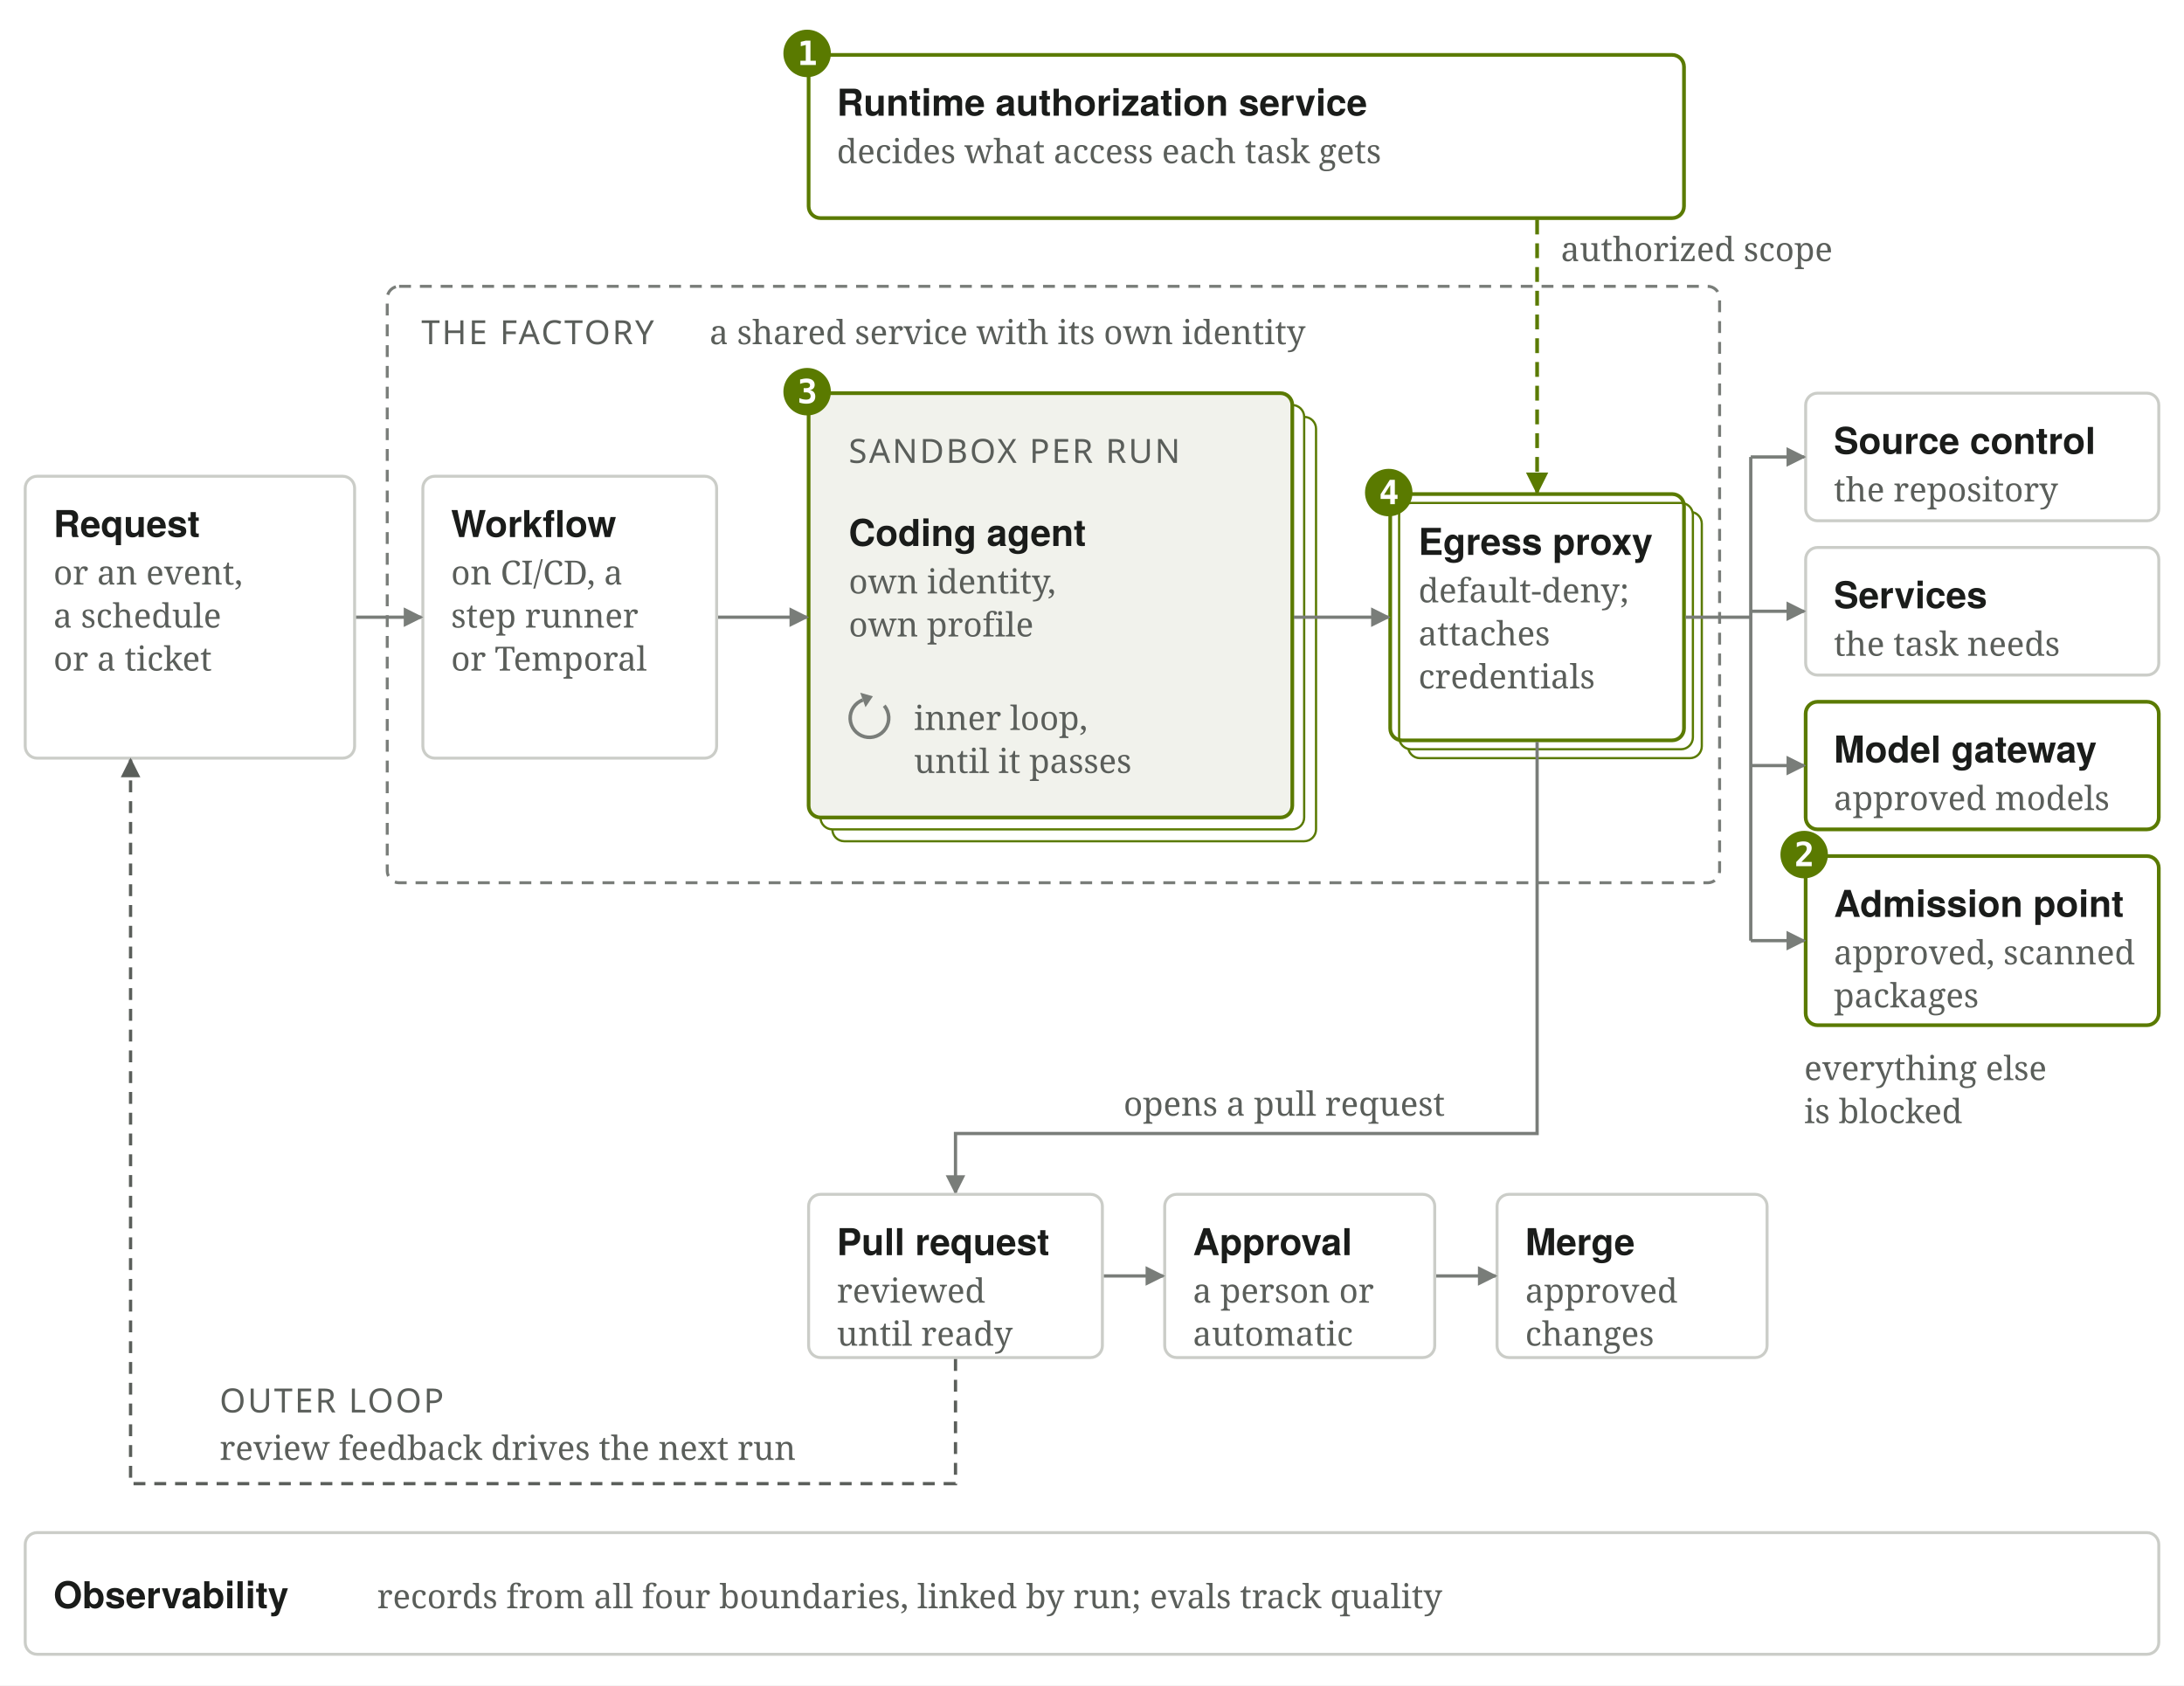
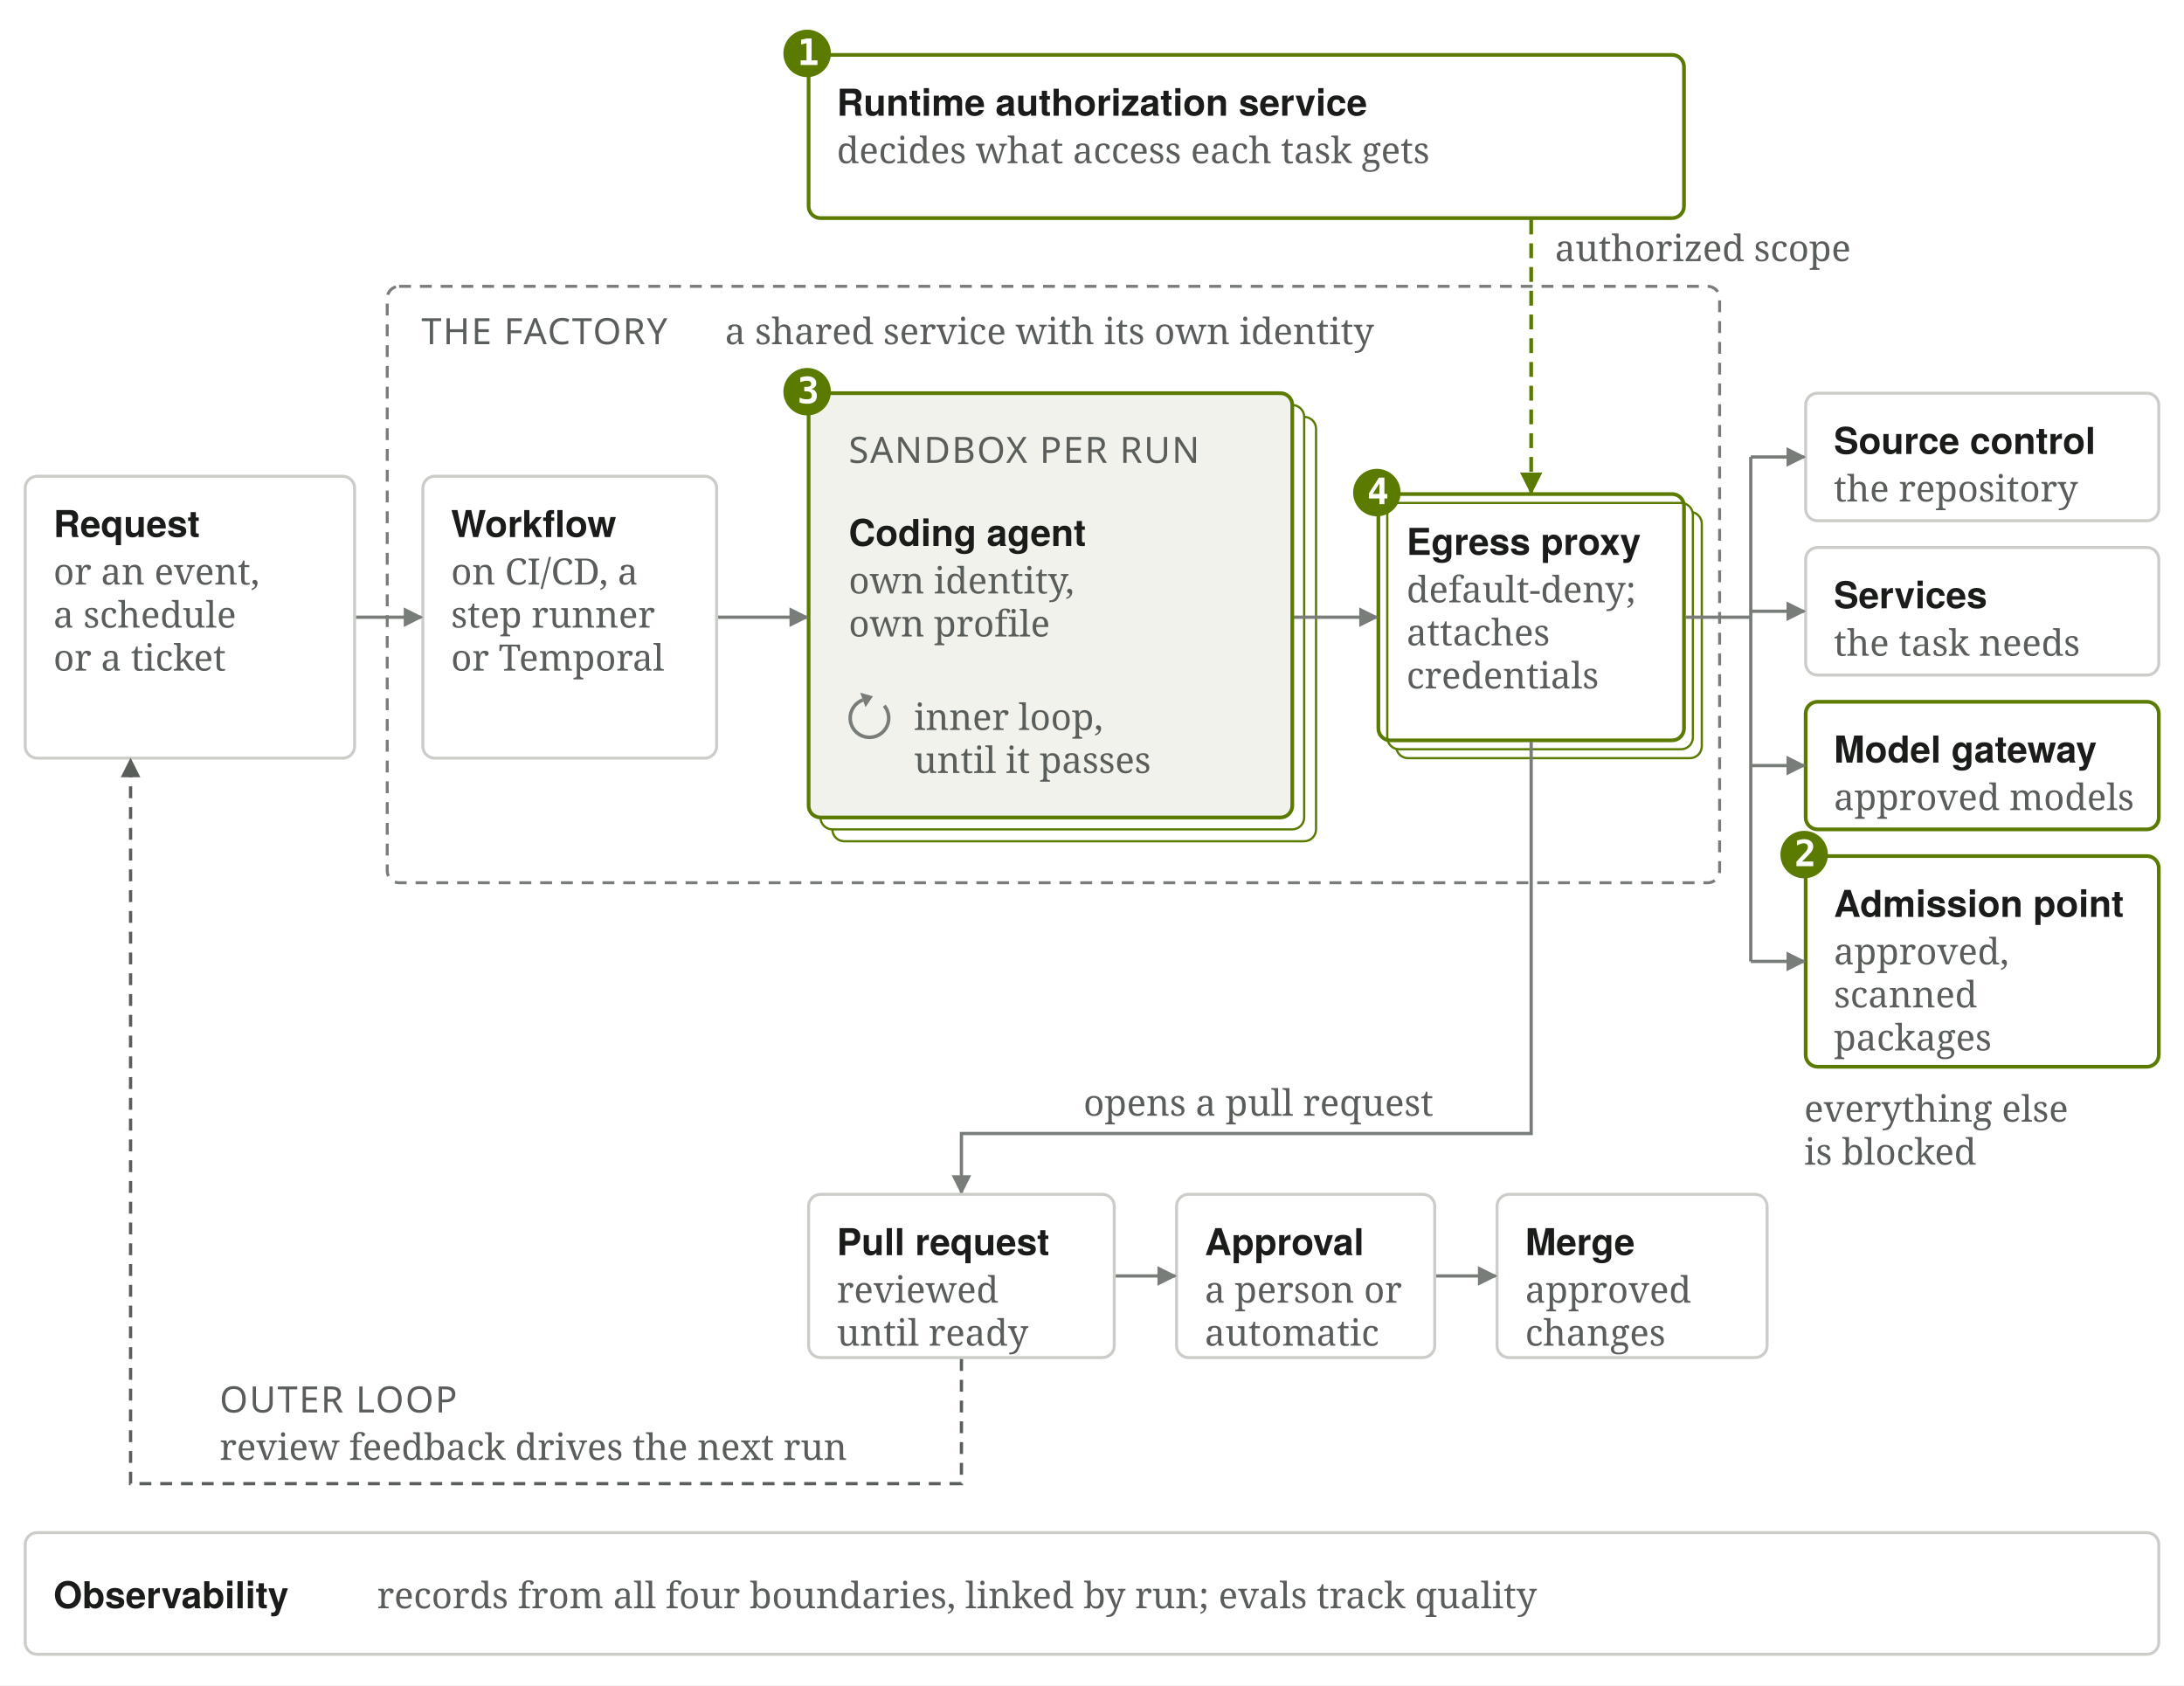
<svg xmlns="http://www.w3.org/2000/svg" viewBox="0 0 736 568" width="736" height="568" role="img" aria-labelledby="sf4-t sf4-d">
  <rect width="736" height="568" fill="#FFFFFF" />
  <defs>
    <marker id="sf4-a" viewBox="0 0 10 10" refX="9" refY="5" markerWidth="6" markerHeight="6" orient="auto-start-reverse">
      <path d="M0 0 L10 5 L0 10 z" fill="#797D79" />
    </marker>
    <marker id="sf4-g" viewBox="0 0 10 10" refX="9" refY="5" markerWidth="6" markerHeight="6" orient="auto-start-reverse">
      <path d="M0 0 L10 5 L0 10 z" fill="#5A7A00" />
    </marker>
    <marker id="sf4-s" viewBox="0 0 10 10" refX="9" refY="5" markerWidth="6" markerHeight="6" orient="auto-start-reverse">
      <path d="M0 0 L10 5 L0 10 z" fill="#5A5E5A" />
    </marker>
  </defs>
  <g transform="translate(8 8)">
    <rect x="264.5" y="10.5" width="295" height="55" rx="4" fill="none" stroke="#5A7A00" stroke-width="1.25" />
    <circle cx="264" cy="10" r="8" fill="#5A7A00" />
-     <text x="260.7" y="13.9" font-family="'IBM Plex Mono',ui-monospace,'SF Mono',Menlo,Consolas,monospace" font-size="11.25" fill="#FFFFFF" font-weight="600">1</text>
+     <text x="260.7" y="13.9" font-family="'IBM Plex Mono',ui-monospace,'SF Mono',Menlo,Consolas,monospace" font-size="12.25" fill="#FFFFFF" font-weight="600">1</text>
    <text x="274" y="31" font-family="Figtree,'Avenir Next','Helvetica Neue',sans-serif" font-size="12.5" fill="#1A1C1A" font-weight="600">Runtime authorization service</text>
-     <text x="274" y="47.0" font-family="'IBM Plex Serif',Charter,Georgia,serif" font-size="11.25" fill="#5A5E5A" font-weight="400">decides what access each task gets</text>
-     <path d="M510 66 L510 158" fill="none" stroke="#5A7A00" stroke-width="1.25" stroke-dasharray="5 3" marker-end="url(#sf4-g)" />
-     <text x="518.0" y="80" font-family="'IBM Plex Serif',Charter,Georgia,serif" font-size="11.25" fill="#5A5E5A" font-weight="400">authorized scope</text>
+     <text x="274" y="47.0" font-family="'IBM Plex Serif',Charter,Georgia,serif" font-size="12.25" fill="#5A5E5A" font-weight="400">decides what access each task gets</text>
+     <path d="M508 66 L508 158" fill="none" stroke="#5A7A00" stroke-width="1.25" stroke-dasharray="5 3" marker-end="url(#sf4-g)" />
+     <text x="516.0" y="80" font-family="'IBM Plex Serif',Charter,Georgia,serif" font-size="12.25" fill="#5A5E5A" font-weight="400">authorized scope</text>
    <rect x="122.5" y="88.5" width="449" height="201" rx="4" fill="none" stroke="#797D79" stroke-width="1" stroke-dasharray="4 3" />
-     <text x="134" y="108" font-family="'Chakra Petch','Avenir Next',sans-serif" font-size="11.25" fill="#5A5E5A" font-weight="500" letter-spacing="0.06em">THE FACTORY</text>
-     <text x="231.1" y="108" font-family="'IBM Plex Serif',Charter,Georgia,serif" font-size="11.25" fill="#5A5E5A" font-weight="400">a shared service with its own identity</text>
+     <text x="134" y="108" font-family="'Chakra Petch','Avenir Next',sans-serif" font-size="12.25" fill="#5A5E5A" font-weight="500" letter-spacing="0.04em">THE FACTORY</text>
+     <text x="236.325" y="108" font-family="'IBM Plex Serif',Charter,Georgia,serif" font-size="12.25" fill="#5A5E5A" font-weight="400">a shared service with its own identity</text>
    <rect x="0.5" y="152.5" width="111" height="95" rx="4" fill="none" stroke="#CBCDC8" stroke-width="1" />
    <text x="10" y="173" font-family="Figtree,'Avenir Next','Helvetica Neue',sans-serif" font-size="12.5" fill="#1A1C1A" font-weight="600">Request</text>
-     <text x="10" y="189.0" font-family="'IBM Plex Serif',Charter,Georgia,serif" font-size="11.25" fill="#5A5E5A" font-weight="400">or an event,</text>
-     <text x="10" y="203.5" font-family="'IBM Plex Serif',Charter,Georgia,serif" font-size="11.25" fill="#5A5E5A" font-weight="400">a schedule</text>
-     <text x="10" y="218.0" font-family="'IBM Plex Serif',Charter,Georgia,serif" font-size="11.25" fill="#5A5E5A" font-weight="400">or a ticket</text>
+     <text x="10" y="189.0" font-family="'IBM Plex Serif',Charter,Georgia,serif" font-size="12.25" fill="#5A5E5A" font-weight="400">or an event,</text>
+     <text x="10" y="203.5" font-family="'IBM Plex Serif',Charter,Georgia,serif" font-size="12.25" fill="#5A5E5A" font-weight="400">a schedule</text>
+     <text x="10" y="218.0" font-family="'IBM Plex Serif',Charter,Georgia,serif" font-size="12.25" fill="#5A5E5A" font-weight="400">or a ticket</text>
    <rect x="134.5" y="152.5" width="99" height="95" rx="4" fill="none" stroke="#CBCDC8" stroke-width="1" />
    <text x="144" y="173" font-family="Figtree,'Avenir Next','Helvetica Neue',sans-serif" font-size="12.5" fill="#1A1C1A" font-weight="600">Workflow</text>
-     <text x="144" y="189.0" font-family="'IBM Plex Serif',Charter,Georgia,serif" font-size="11.25" fill="#5A5E5A" font-weight="400">on CI/CD, a</text>
-     <text x="144" y="203.5" font-family="'IBM Plex Serif',Charter,Georgia,serif" font-size="11.25" fill="#5A5E5A" font-weight="400">step runner</text>
-     <text x="144" y="218.0" font-family="'IBM Plex Serif',Charter,Georgia,serif" font-size="11.25" fill="#5A5E5A" font-weight="400">or Temporal</text>
+     <text x="144" y="189.0" font-family="'IBM Plex Serif',Charter,Georgia,serif" font-size="12.25" fill="#5A5E5A" font-weight="400">on CI/CD, a</text>
+     <text x="144" y="203.5" font-family="'IBM Plex Serif',Charter,Georgia,serif" font-size="12.25" fill="#5A5E5A" font-weight="400">step runner</text>
+     <text x="144" y="218.0" font-family="'IBM Plex Serif',Charter,Georgia,serif" font-size="12.25" fill="#5A5E5A" font-weight="400">or Temporal</text>
    <path d="M112 200 L134 200" fill="none" stroke="#797D79" stroke-width="1.1" marker-end="url(#sf4-a)" />
    <rect x="272.5" y="132.5" width="163" height="143" rx="4" fill="#FFFFFF" stroke="#5A7A00" stroke-width="0.75" />
    <rect x="268.5" y="128.5" width="163" height="143" rx="4" fill="#FFFFFF" stroke="#5A7A00" stroke-width="0.75" />
    <rect x="264.5" y="124.5" width="163" height="143" rx="4" fill="#F1F2EC" stroke="#5A7A00" stroke-width="1.25" />
    <circle cx="264" cy="124" r="8" fill="#5A7A00" />
-     <text x="260.7" y="127.9" font-family="'IBM Plex Mono',ui-monospace,'SF Mono',Menlo,Consolas,monospace" font-size="11.25" fill="#FFFFFF" font-weight="600">3</text>
-     <text x="278" y="148" font-family="'Chakra Petch','Avenir Next',sans-serif" font-size="11.25" fill="#5A5E5A" font-weight="500" letter-spacing="0.06em">SANDBOX PER RUN</text>
+     <text x="260.7" y="127.9" font-family="'IBM Plex Mono',ui-monospace,'SF Mono',Menlo,Consolas,monospace" font-size="12.25" fill="#FFFFFF" font-weight="600">3</text>
+     <text x="278" y="148" font-family="'Chakra Petch','Avenir Next',sans-serif" font-size="12.25" fill="#5A5E5A" font-weight="500" letter-spacing="0.04em">SANDBOX PER RUN</text>
    <text x="278" y="176" font-family="Figtree,'Avenir Next','Helvetica Neue',sans-serif" font-size="12.5" fill="#1A1C1A" font-weight="600">Coding agent</text>
-     <text x="278" y="192.0" font-family="'IBM Plex Serif',Charter,Georgia,serif" font-size="11.25" fill="#5A5E5A" font-weight="400">own identity,</text>
-     <text x="278" y="206.5" font-family="'IBM Plex Serif',Charter,Georgia,serif" font-size="11.25" fill="#5A5E5A" font-weight="400">own profile</text>
+     <text x="278" y="192.0" font-family="'IBM Plex Serif',Charter,Georgia,serif" font-size="12.25" fill="#5A5E5A" font-weight="400">own identity,</text>
+     <text x="278" y="206.5" font-family="'IBM Plex Serif',Charter,Georgia,serif" font-size="12.25" fill="#5A5E5A" font-weight="400">own profile</text>
    <path d="M289.98 229.82 A6.5 6.5 0 1 1 282.78 227.89" fill="none" stroke="#797D79" stroke-width="1.2" />
    <path d="M286.16 226.66 L283.67 230.34 L281.89 225.45 z" fill="#797D79" />
-     <text x="300" y="238" font-family="'IBM Plex Serif',Charter,Georgia,serif" font-size="11.25" fill="#5A5E5A" font-weight="400">inner loop,</text>
-     <text x="300" y="252.5" font-family="'IBM Plex Serif',Charter,Georgia,serif" font-size="11.25" fill="#5A5E5A" font-weight="400">until it passes</text>
+     <text x="300" y="238" font-family="'IBM Plex Serif',Charter,Georgia,serif" font-size="12.25" fill="#5A5E5A" font-weight="400">inner loop,</text>
+     <text x="300" y="252.5" font-family="'IBM Plex Serif',Charter,Georgia,serif" font-size="12.25" fill="#5A5E5A" font-weight="400">until it passes</text>
    <path d="M234 200 L264 200" fill="none" stroke="#797D79" stroke-width="1.1" marker-end="url(#sf4-a)" />
-     <rect x="466.5" y="164.5" width="99" height="83" rx="4" fill="#FFFFFF" stroke="#5A7A00" stroke-width="0.75" />
-     <rect x="463.5" y="161.5" width="99" height="83" rx="4" fill="#FFFFFF" stroke="#5A7A00" stroke-width="0.75" />
-     <rect x="460.5" y="158.5" width="99" height="83" rx="4" fill="none" stroke="#5A7A00" stroke-width="1.25" />
-     <circle cx="460" cy="158" r="8" fill="#5A7A00" />
-     <text x="456.7" y="161.9" font-family="'IBM Plex Mono',ui-monospace,'SF Mono',Menlo,Consolas,monospace" font-size="11.25" fill="#FFFFFF" font-weight="600">4</text>
-     <text x="470" y="179" font-family="Figtree,'Avenir Next','Helvetica Neue',sans-serif" font-size="12.5" fill="#1A1C1A" font-weight="600">Egress proxy</text>
-     <text x="470" y="195.0" font-family="'IBM Plex Serif',Charter,Georgia,serif" font-size="11.25" fill="#5A5E5A" font-weight="400">default-deny;</text>
-     <text x="470" y="209.5" font-family="'IBM Plex Serif',Charter,Georgia,serif" font-size="11.25" fill="#5A5E5A" font-weight="400">attaches</text>
-     <text x="470" y="224.0" font-family="'IBM Plex Serif',Charter,Georgia,serif" font-size="11.25" fill="#5A5E5A" font-weight="400">credentials</text>
-     <path d="M428 200 L460 200" fill="none" stroke="#797D79" stroke-width="1.1" marker-end="url(#sf4-a)" />
+     <rect x="462.5" y="164.5" width="103" height="83" rx="4" fill="#FFFFFF" stroke="#5A7A00" stroke-width="0.75" />
+     <rect x="459.5" y="161.5" width="103" height="83" rx="4" fill="#FFFFFF" stroke="#5A7A00" stroke-width="0.75" />
+     <rect x="456.5" y="158.5" width="103" height="83" rx="4" fill="none" stroke="#5A7A00" stroke-width="1.25" />
+     <circle cx="456" cy="158" r="8" fill="#5A7A00" />
+     <text x="452.7" y="161.9" font-family="'IBM Plex Mono',ui-monospace,'SF Mono',Menlo,Consolas,monospace" font-size="12.25" fill="#FFFFFF" font-weight="600">4</text>
+     <text x="466" y="179" font-family="Figtree,'Avenir Next','Helvetica Neue',sans-serif" font-size="12.5" fill="#1A1C1A" font-weight="600">Egress proxy</text>
+     <text x="466" y="195.0" font-family="'IBM Plex Serif',Charter,Georgia,serif" font-size="12.25" fill="#5A5E5A" font-weight="400">default-deny;</text>
+     <text x="466" y="209.5" font-family="'IBM Plex Serif',Charter,Georgia,serif" font-size="12.25" fill="#5A5E5A" font-weight="400">attaches</text>
+     <text x="466" y="224.0" font-family="'IBM Plex Serif',Charter,Georgia,serif" font-size="12.25" fill="#5A5E5A" font-weight="400">credentials</text>
+     <path d="M428 200 L456 200" fill="none" stroke="#797D79" stroke-width="1.1" marker-end="url(#sf4-a)" />
    <rect x="600.5" y="124.5" width="119" height="43" rx="4" fill="none" stroke="#CBCDC8" stroke-width="1" />
    <text x="610" y="145" font-family="Figtree,'Avenir Next','Helvetica Neue',sans-serif" font-size="12.5" fill="#1A1C1A" font-weight="600">Source control</text>
-     <text x="610" y="161.0" font-family="'IBM Plex Serif',Charter,Georgia,serif" font-size="11.25" fill="#5A5E5A" font-weight="400">the repository</text>
+     <text x="610" y="161.0" font-family="'IBM Plex Serif',Charter,Georgia,serif" font-size="12.25" fill="#5A5E5A" font-weight="400">the repository</text>
    <rect x="600.5" y="176.5" width="119" height="43" rx="4" fill="none" stroke="#CBCDC8" stroke-width="1" />
    <text x="610" y="197" font-family="Figtree,'Avenir Next','Helvetica Neue',sans-serif" font-size="12.5" fill="#1A1C1A" font-weight="600">Services</text>
-     <text x="610" y="213.0" font-family="'IBM Plex Serif',Charter,Georgia,serif" font-size="11.25" fill="#5A5E5A" font-weight="400">the task needs</text>
+     <text x="610" y="213.0" font-family="'IBM Plex Serif',Charter,Georgia,serif" font-size="12.25" fill="#5A5E5A" font-weight="400">the task needs</text>
    <rect x="600.5" y="228.5" width="119" height="43" rx="4" fill="none" stroke="#5A7A00" stroke-width="1.25" />
    <text x="610" y="249" font-family="Figtree,'Avenir Next','Helvetica Neue',sans-serif" font-size="12.5" fill="#1A1C1A" font-weight="600">Model gateway</text>
-     <text x="610" y="265.0" font-family="'IBM Plex Serif',Charter,Georgia,serif" font-size="11.25" fill="#5A5E5A" font-weight="400">approved models</text>
-     <rect x="600.5" y="280.5" width="119" height="57" rx="4" fill="none" stroke="#5A7A00" stroke-width="1.25" />
+     <text x="610" y="265.0" font-family="'IBM Plex Serif',Charter,Georgia,serif" font-size="12.25" fill="#5A5E5A" font-weight="400">approved models</text>
+     <rect x="600.5" y="280.5" width="119" height="71" rx="4" fill="none" stroke="#5A7A00" stroke-width="1.25" />
    <circle cx="600" cy="280" r="8" fill="#5A7A00" />
-     <text x="596.7" y="283.9" font-family="'IBM Plex Mono',ui-monospace,'SF Mono',Menlo,Consolas,monospace" font-size="11.25" fill="#FFFFFF" font-weight="600">2</text>
+     <text x="596.7" y="283.9" font-family="'IBM Plex Mono',ui-monospace,'SF Mono',Menlo,Consolas,monospace" font-size="12.25" fill="#FFFFFF" font-weight="600">2</text>
    <text x="610" y="301" font-family="Figtree,'Avenir Next','Helvetica Neue',sans-serif" font-size="12.5" fill="#1A1C1A" font-weight="600">Admission point</text>
-     <text x="610" y="317.0" font-family="'IBM Plex Serif',Charter,Georgia,serif" font-size="11.25" fill="#5A5E5A" font-weight="400">approved, scanned</text>
-     <text x="610" y="331.5" font-family="'IBM Plex Serif',Charter,Georgia,serif" font-size="11.25" fill="#5A5E5A" font-weight="400">packages</text>
+     <text x="610" y="317.0" font-family="'IBM Plex Serif',Charter,Georgia,serif" font-size="12.25" fill="#5A5E5A" font-weight="400">approved,</text>
+     <text x="610" y="331.5" font-family="'IBM Plex Serif',Charter,Georgia,serif" font-size="12.25" fill="#5A5E5A" font-weight="400">scanned</text>
+     <text x="610" y="346.0" font-family="'IBM Plex Serif',Charter,Georgia,serif" font-size="12.25" fill="#5A5E5A" font-weight="400">packages</text>
    <path d="M560 200 L582 200" fill="none" stroke="#797D79" stroke-width="1.1" />
-     <path d="M582 146 L582 309" fill="none" stroke="#797D79" stroke-width="1.1" />
+     <path d="M582 146 L582 316" fill="none" stroke="#797D79" stroke-width="1.1" />
    <path d="M582 146 L600 146" fill="none" stroke="#797D79" stroke-width="1.1" marker-end="url(#sf4-a)" />
    <path d="M582 198 L600 198" fill="none" stroke="#797D79" stroke-width="1.1" marker-end="url(#sf4-a)" />
    <path d="M582 250 L600 250" fill="none" stroke="#797D79" stroke-width="1.1" marker-end="url(#sf4-a)" />
-     <path d="M582 309 L600 309" fill="none" stroke="#797D79" stroke-width="1.1" marker-end="url(#sf4-a)" />
-     <text x="600" y="356" font-family="'IBM Plex Serif',Charter,Georgia,serif" font-size="11.25" fill="#5A5E5A" font-weight="400">everything else</text>
-     <text x="600" y="370.5" font-family="'IBM Plex Serif',Charter,Georgia,serif" font-size="11.25" fill="#5A5E5A" font-weight="400">is blocked</text>
-     <path d="M510 242 L510 374 L314 374 L314 394" fill="none" stroke="#797D79" stroke-width="1.1" marker-end="url(#sf4-a)" />
-     <text x="370.625" y="368" font-family="'IBM Plex Serif',Charter,Georgia,serif" font-size="11.25" fill="#5A5E5A" font-weight="400">opens a pull request</text>
-     <rect x="264.5" y="394.5" width="99" height="55" rx="4" fill="none" stroke="#CBCDC8" stroke-width="1" />
+     <path d="M582 316 L600 316" fill="none" stroke="#797D79" stroke-width="1.1" marker-end="url(#sf4-a)" />
+     <text x="600" y="370" font-family="'IBM Plex Serif',Charter,Georgia,serif" font-size="12.25" fill="#5A5E5A" font-weight="400">everything else</text>
+     <text x="600" y="384.5" font-family="'IBM Plex Serif',Charter,Georgia,serif" font-size="12.25" fill="#5A5E5A" font-weight="400">is blocked</text>
+     <path d="M508 242 L508 374 L316 374 L316 394" fill="none" stroke="#797D79" stroke-width="1.1" marker-end="url(#sf4-a)" />
+     <text x="357.125" y="368" font-family="'IBM Plex Serif',Charter,Georgia,serif" font-size="12.25" fill="#5A5E5A" font-weight="400">opens a pull request</text>
+     <rect x="264.5" y="394.5" width="103" height="55" rx="4" fill="none" stroke="#CBCDC8" stroke-width="1" />
    <text x="274" y="415" font-family="Figtree,'Avenir Next','Helvetica Neue',sans-serif" font-size="12.5" fill="#1A1C1A" font-weight="600">Pull request</text>
-     <text x="274" y="431.0" font-family="'IBM Plex Serif',Charter,Georgia,serif" font-size="11.25" fill="#5A5E5A" font-weight="400">reviewed</text>
-     <text x="274" y="445.5" font-family="'IBM Plex Serif',Charter,Georgia,serif" font-size="11.25" fill="#5A5E5A" font-weight="400">until ready</text>
-     <rect x="384.5" y="394.5" width="91" height="55" rx="4" fill="none" stroke="#CBCDC8" stroke-width="1" />
-     <text x="394" y="415" font-family="Figtree,'Avenir Next','Helvetica Neue',sans-serif" font-size="12.5" fill="#1A1C1A" font-weight="600">Approval</text>
-     <text x="394" y="431.0" font-family="'IBM Plex Serif',Charter,Georgia,serif" font-size="11.25" fill="#5A5E5A" font-weight="400">a person or</text>
-     <text x="394" y="445.5" font-family="'IBM Plex Serif',Charter,Georgia,serif" font-size="11.25" fill="#5A5E5A" font-weight="400">automatic</text>
+     <text x="274" y="431.0" font-family="'IBM Plex Serif',Charter,Georgia,serif" font-size="12.25" fill="#5A5E5A" font-weight="400">reviewed</text>
+     <text x="274" y="445.5" font-family="'IBM Plex Serif',Charter,Georgia,serif" font-size="12.25" fill="#5A5E5A" font-weight="400">until ready</text>
+     <rect x="388.5" y="394.5" width="87" height="55" rx="4" fill="none" stroke="#CBCDC8" stroke-width="1" />
+     <text x="398" y="415" font-family="Figtree,'Avenir Next','Helvetica Neue',sans-serif" font-size="12.5" fill="#1A1C1A" font-weight="600">Approval</text>
+     <text x="398" y="431.0" font-family="'IBM Plex Serif',Charter,Georgia,serif" font-size="12.25" fill="#5A5E5A" font-weight="400">a person or</text>
+     <text x="398" y="445.5" font-family="'IBM Plex Serif',Charter,Georgia,serif" font-size="12.25" fill="#5A5E5A" font-weight="400">automatic</text>
    <rect x="496.5" y="394.5" width="91" height="55" rx="4" fill="none" stroke="#CBCDC8" stroke-width="1" />
    <text x="506" y="415" font-family="Figtree,'Avenir Next','Helvetica Neue',sans-serif" font-size="12.5" fill="#1A1C1A" font-weight="600">Merge</text>
-     <text x="506" y="431.0" font-family="'IBM Plex Serif',Charter,Georgia,serif" font-size="11.25" fill="#5A5E5A" font-weight="400">approved</text>
-     <text x="506" y="445.5" font-family="'IBM Plex Serif',Charter,Georgia,serif" font-size="11.25" fill="#5A5E5A" font-weight="400">changes</text>
-     <path d="M364 422 L384 422" fill="none" stroke="#797D79" stroke-width="1.1" marker-end="url(#sf4-a)" />
+     <text x="506" y="431.0" font-family="'IBM Plex Serif',Charter,Georgia,serif" font-size="12.25" fill="#5A5E5A" font-weight="400">approved</text>
+     <text x="506" y="445.5" font-family="'IBM Plex Serif',Charter,Georgia,serif" font-size="12.25" fill="#5A5E5A" font-weight="400">changes</text>
+     <path d="M368 422 L388 422" fill="none" stroke="#797D79" stroke-width="1.1" marker-end="url(#sf4-a)" />
    <path d="M476 422 L496 422" fill="none" stroke="#797D79" stroke-width="1.1" marker-end="url(#sf4-a)" />
-     <path d="M314 450 L314 492 L36 492 L36 248" fill="none" stroke="#5A5E5A" stroke-width="1.1" stroke-dasharray="4 3" marker-end="url(#sf4-s)" />
-     <text x="66" y="468" font-family="'Chakra Petch','Avenir Next',sans-serif" font-size="11.25" fill="#5A5E5A" font-weight="500" letter-spacing="0.06em">OUTER LOOP</text>
-     <text x="66" y="484" font-family="'IBM Plex Serif',Charter,Georgia,serif" font-size="11.25" fill="#5A5E5A" font-weight="400">review feedback drives the next run</text>
+     <path d="M316 450 L316 492 L36 492 L36 248" fill="none" stroke="#5A5E5A" stroke-width="1.1" stroke-dasharray="4 3" marker-end="url(#sf4-s)" />
+     <text x="66" y="468" font-family="'Chakra Petch','Avenir Next',sans-serif" font-size="12.25" fill="#5A5E5A" font-weight="500" letter-spacing="0.04em">OUTER LOOP</text>
+     <text x="66" y="484" font-family="'IBM Plex Serif',Charter,Georgia,serif" font-size="12.25" fill="#5A5E5A" font-weight="400">review feedback drives the next run</text>
    <rect x="0.5" y="508.5" width="719" height="41" rx="4" fill="none" stroke="#CBCDC8" stroke-width="1" />
    <text x="10" y="534" font-family="Figtree,'Avenir Next','Helvetica Neue',sans-serif" font-size="12.5" fill="#1A1C1A" font-weight="600">Observability</text>
-     <text x="119.062" y="534" font-family="'IBM Plex Serif',Charter,Georgia,serif" font-size="11.25" fill="#5A5E5A" font-weight="400">records from all four boundaries, linked by run; evals track quality</text>
+     <text x="119.062" y="534" font-family="'IBM Plex Serif',Charter,Georgia,serif" font-size="12.25" fill="#5A5E5A" font-weight="400">records from all four boundaries, linked by run; evals track quality</text>
  </g>
</svg>
